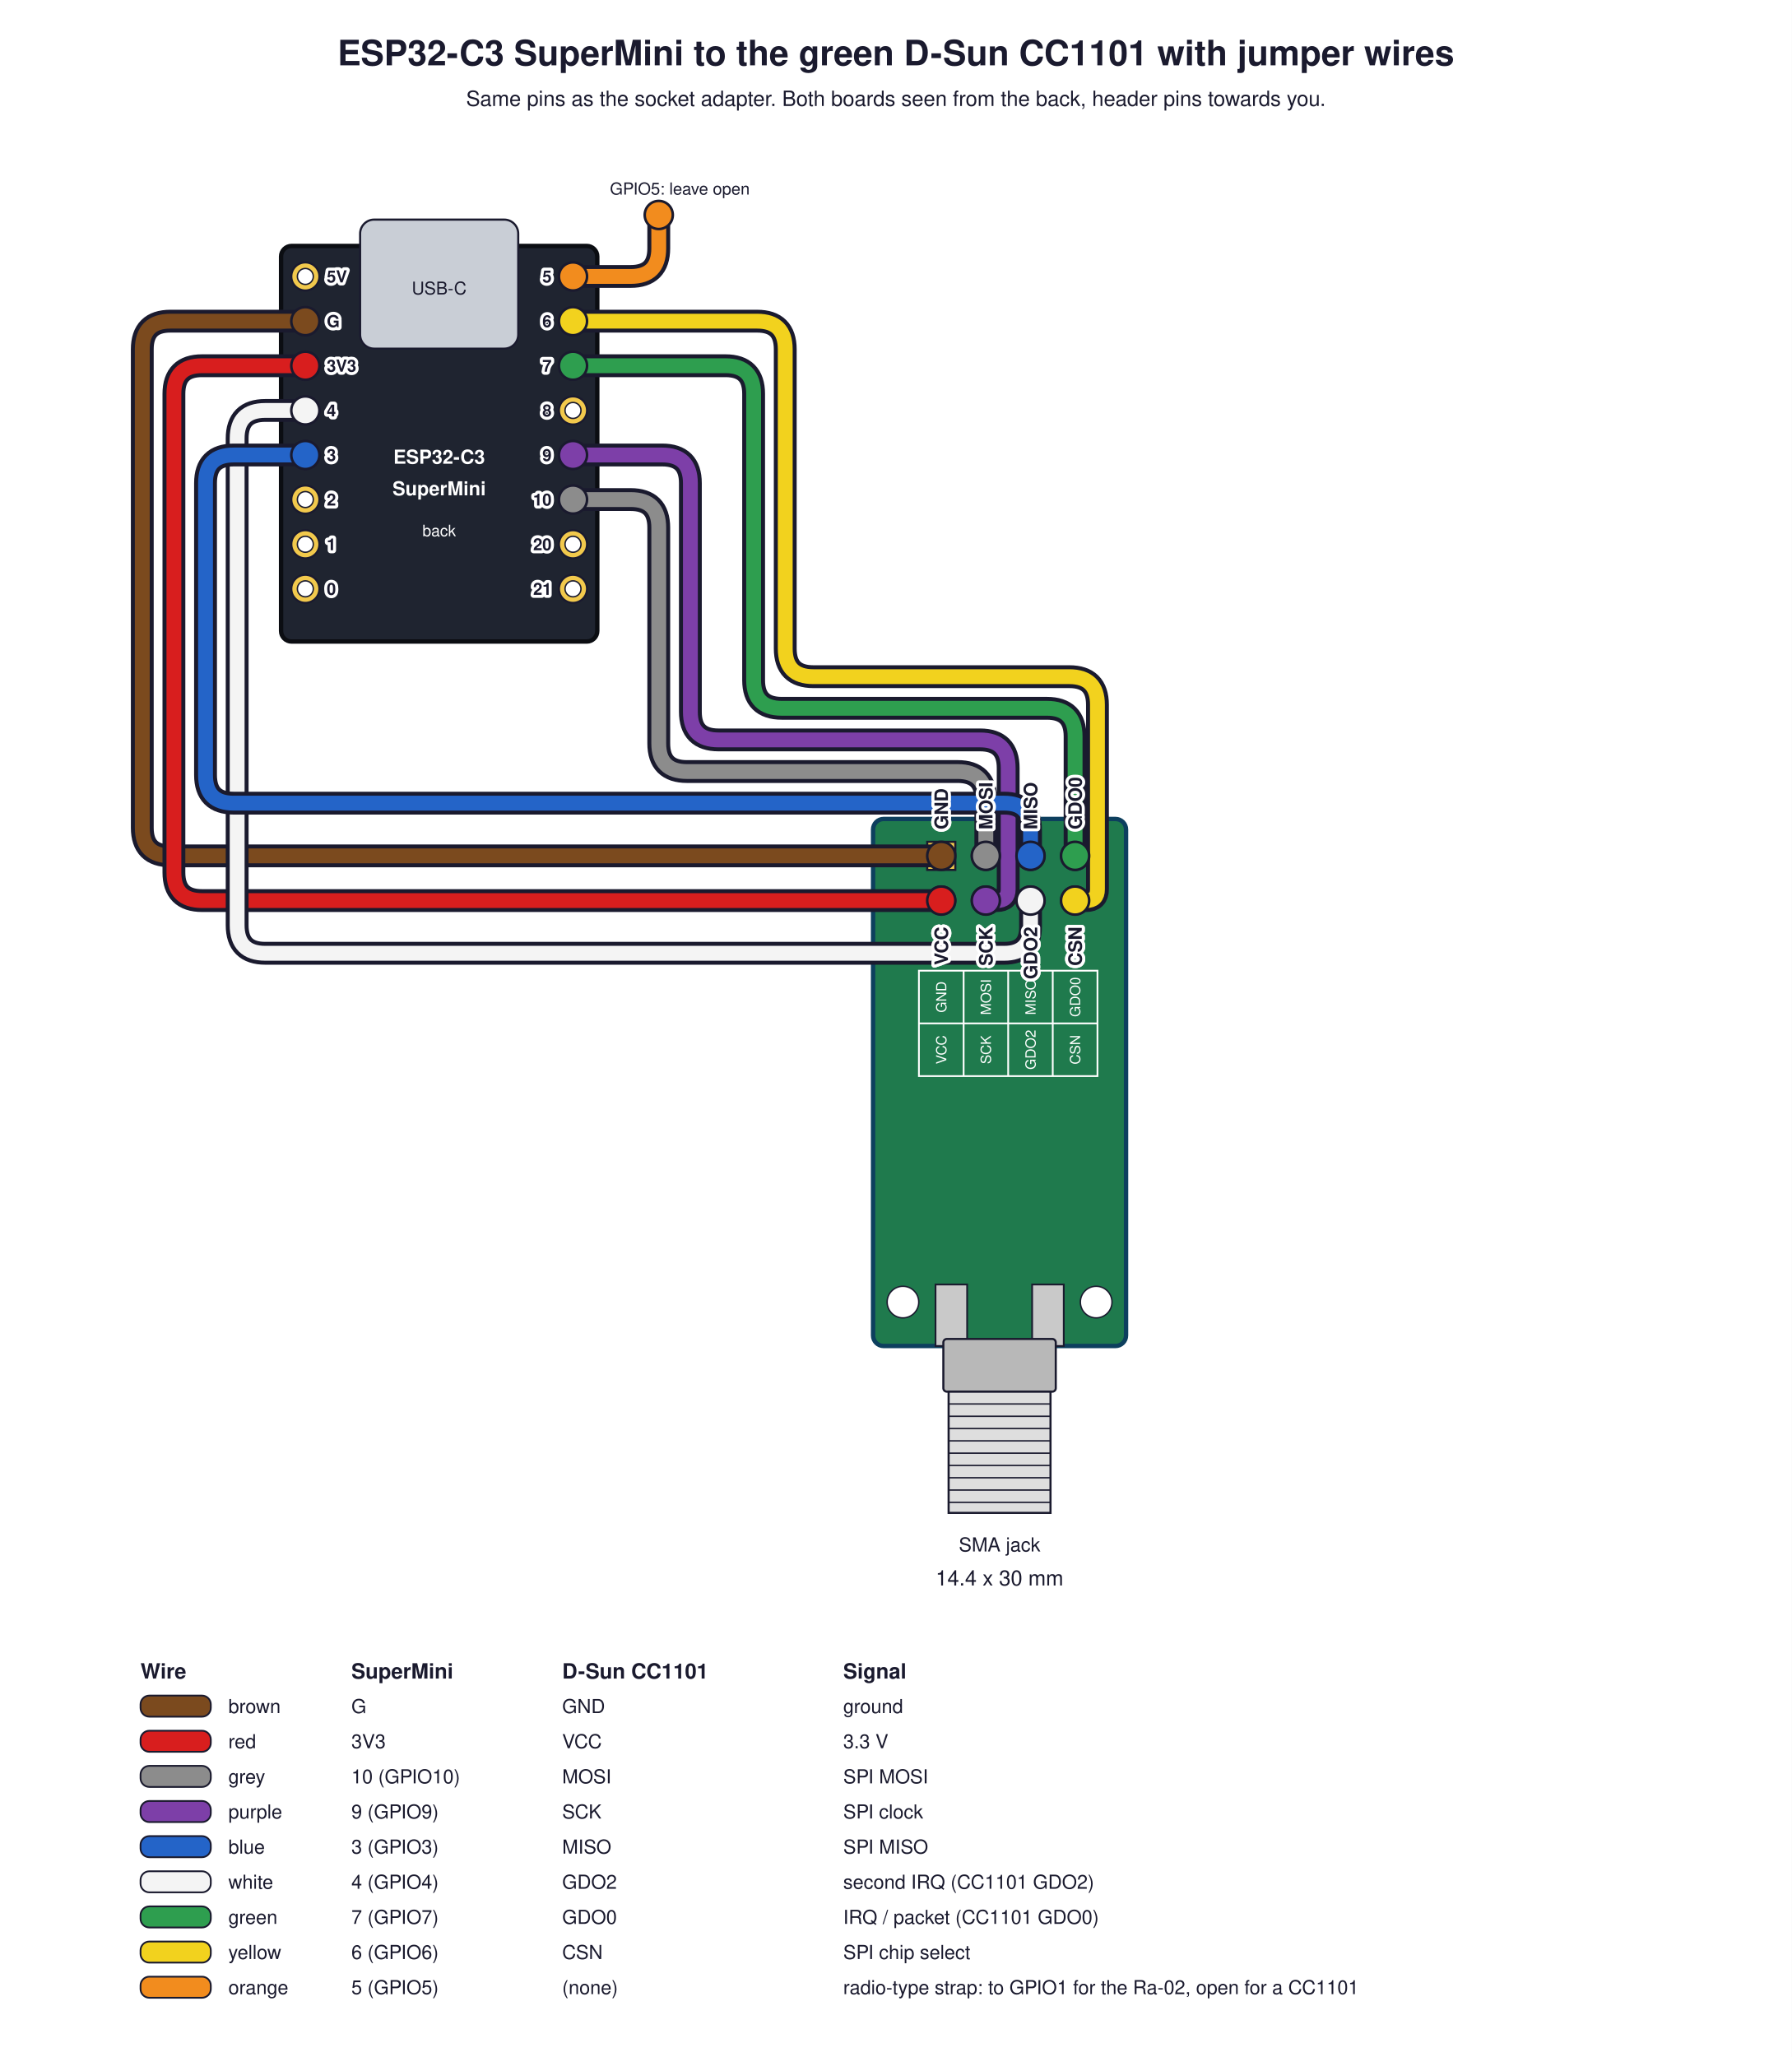
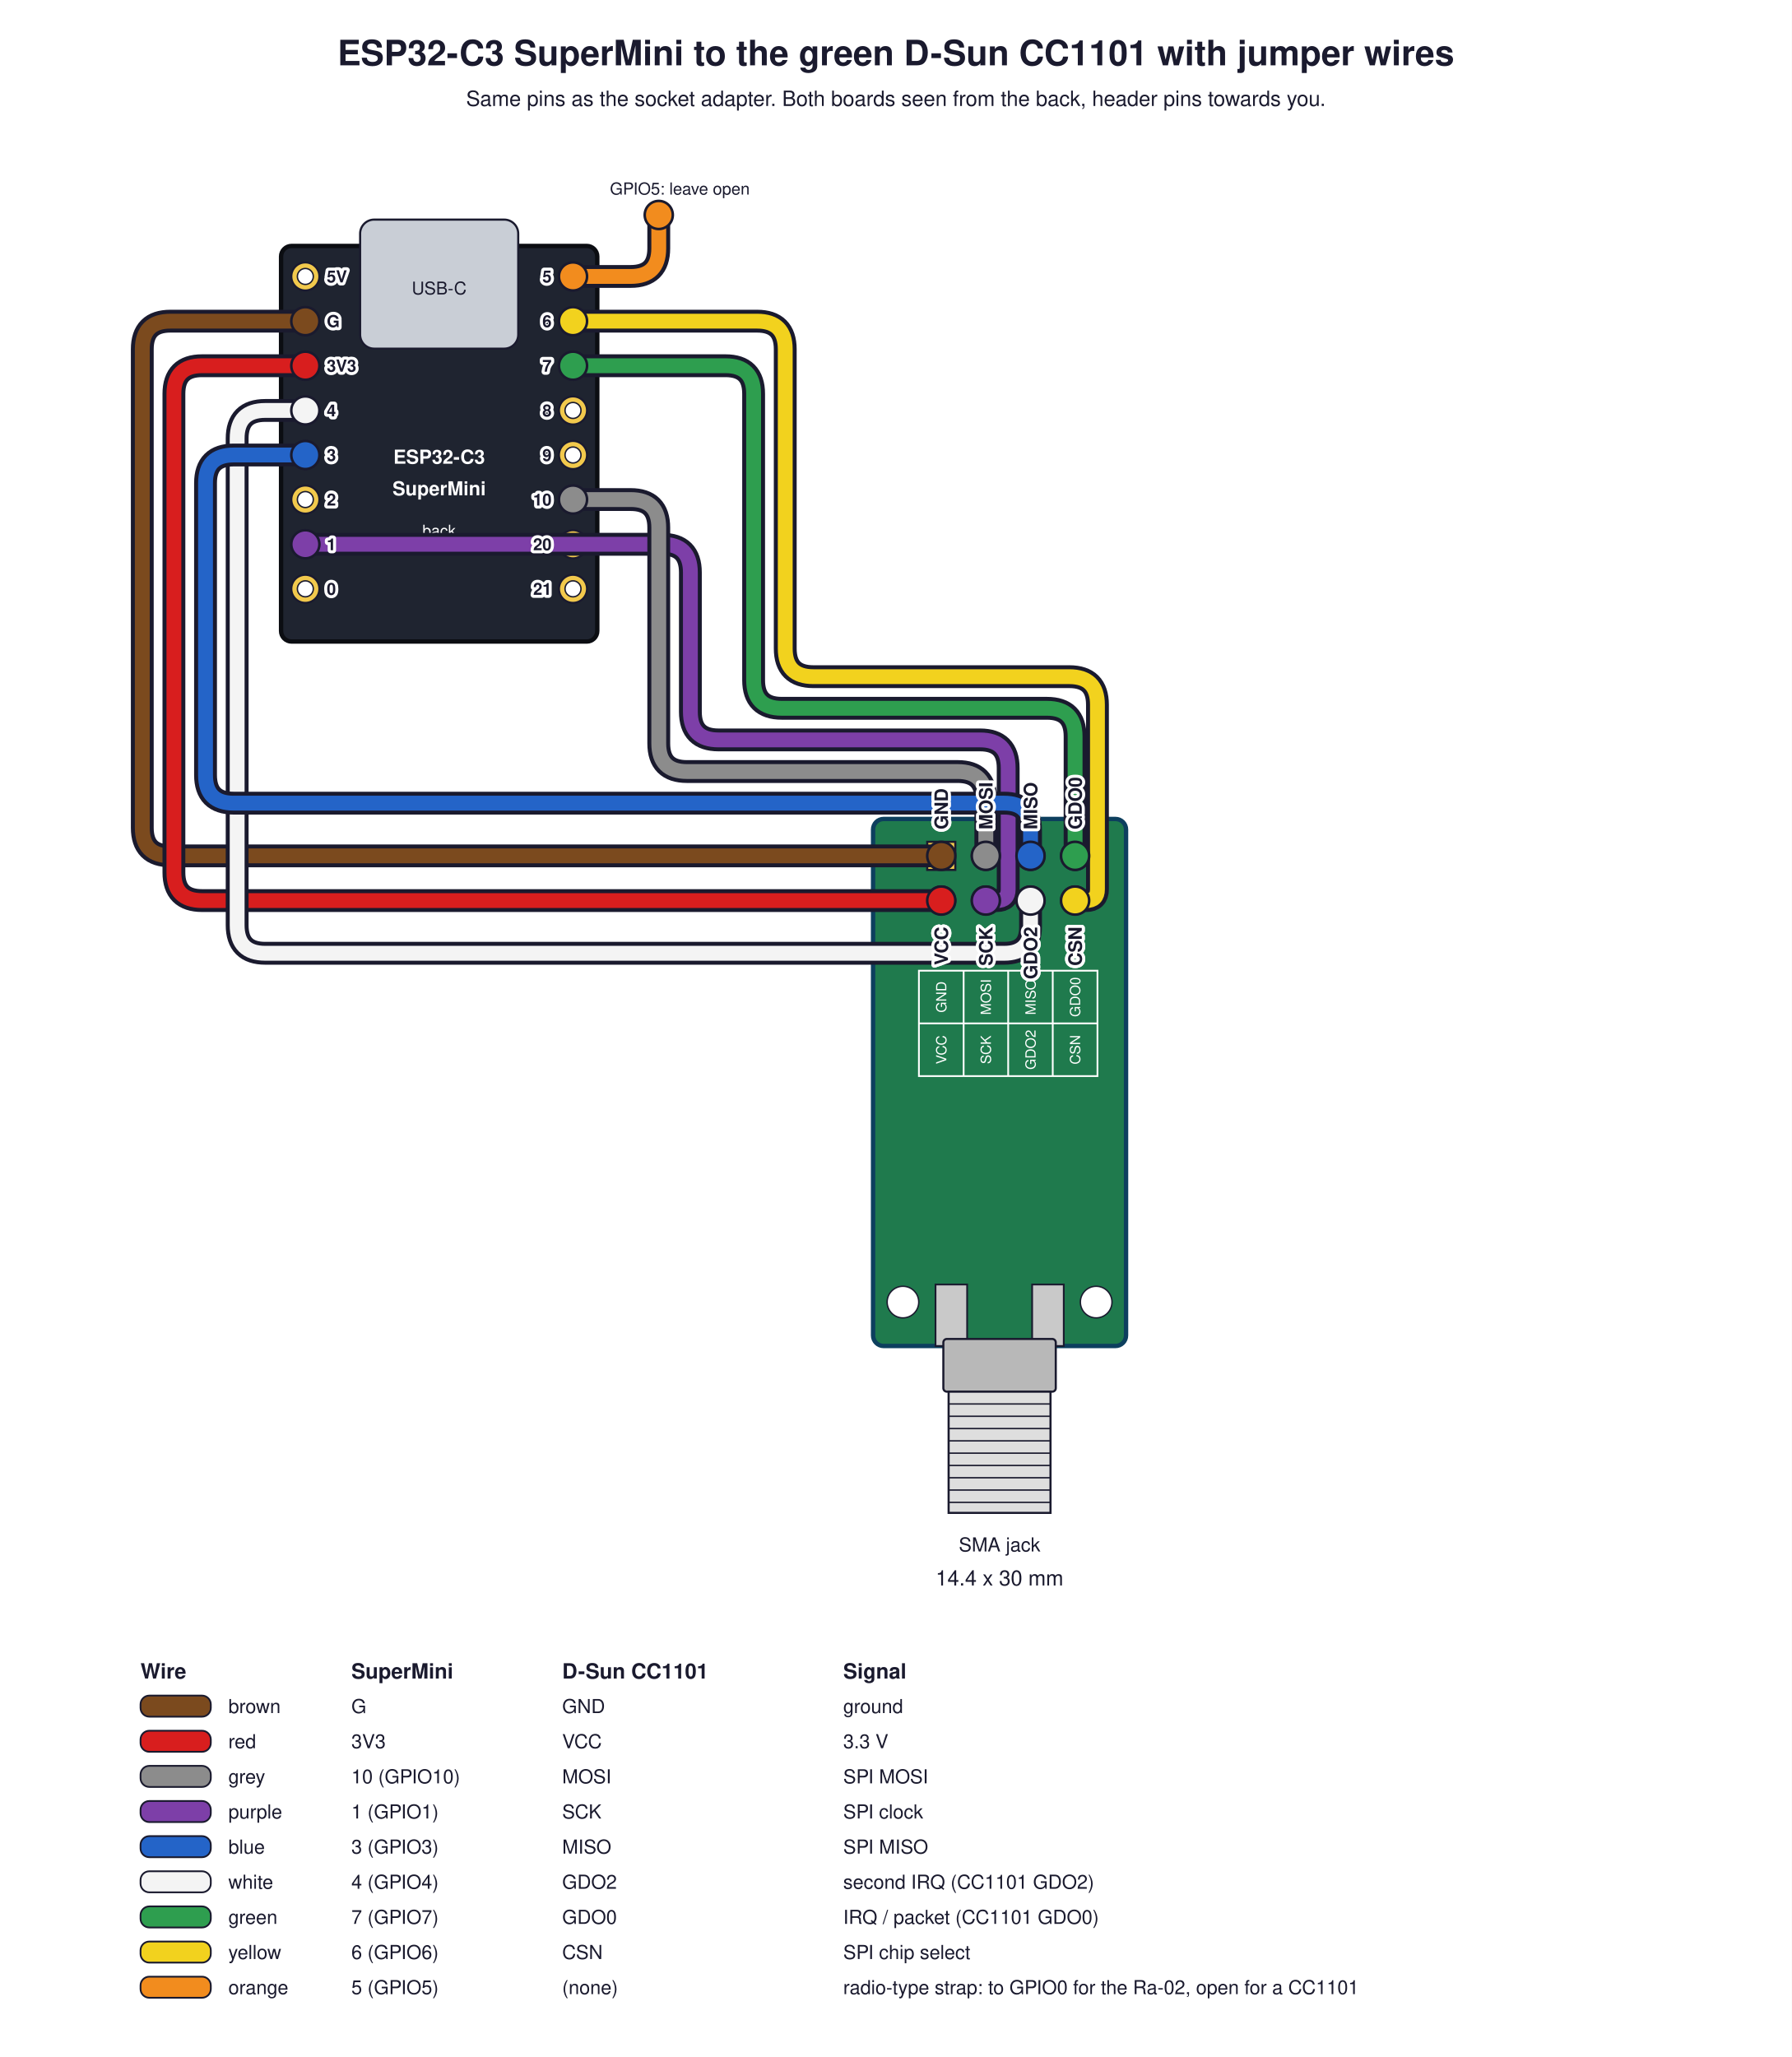
<svg xmlns="http://www.w3.org/2000/svg" width="1122" height="1288" viewBox="0 0 1122 1288">
  <rect width="100%" height="100%" fill="#ffffff" />
  <text x="561.0" y="33.0" font-size="22.0" font-family="Helvetica, Arial, sans-serif" font-weight="bold" fill="#1a1a2e" text-anchor="middle" dy="0.36em">ESP32-C3 SuperMini to the green D-Sun CC1101 with jumper wires</text>
  <text x="561.0" y="61.6" font-size="13.2" font-family="Helvetica, Arial, sans-serif" fill="#1a1a2e" text-anchor="middle" dy="0.36em">Same pins as the socket adapter. Both boards seen from the back, header pins towards you.</text>
  <g transform="translate(546.7 512.8)">
    <text x="79.2" y="0.0" font-size="0.0" font-family="Helvetica, Arial, sans-serif" font-weight="bold" fill="#1a1a2e" text-anchor="middle" />
    <rect x="0.0" y="0.0" width="158.4" height="330.0" rx="6.6" fill="#1f7a4d" stroke="#0d3f5e" stroke-width="2.75" />
    <text x="79.2" y="475.2" font-size="13.2" font-family="Helvetica, Arial, sans-serif" font-weight="normal" fill="#1a1a2e" text-anchor="middle" dy="0.36em">14.4 x 30 mm</text>
    <rect x="33.9" y="14.3" width="17.6" height="17.6" rx="0.0" fill="#f2c94c" stroke="#1a1a2e" stroke-width="1.32" />
    <circle cx="42.7" cy="23.1" r="5.0" fill="#ffffff" stroke="#1a1a2e" stroke-width="0.88" />
    <text x="42.7" y="23.1" font-size="8.2" font-family="Helvetica, Arial, sans-serif" font-weight="bold" fill="#1a1a2e" text-anchor="middle" dy="0.36em">1</text>
    <text x="42.7" y="6.6" font-size="11.6" font-family="Helvetica, Arial, sans-serif" font-weight="bold" fill="#1a1a2e" text-anchor="start" dy="0.36em" transform="rotate(-90 42.7 6.6)" stroke="#ffffff" stroke-width="3.8" paint-order="stroke" stroke-linejoin="round">GND</text>
    <circle cx="42.7" cy="51.0" r="8.8" fill="#f2c94c" stroke="#1a1a2e" stroke-width="1.32" />
    <circle cx="42.7" cy="51.0" r="5.0" fill="#ffffff" stroke="#1a1a2e" stroke-width="0.88" />
    <text x="42.7" y="51.0" font-size="8.2" font-family="Helvetica, Arial, sans-serif" font-weight="bold" fill="#1a1a2e" text-anchor="middle" dy="0.36em">2</text>
    <text x="42.7" y="67.5" font-size="11.6" font-family="Helvetica, Arial, sans-serif" font-weight="bold" fill="#1a1a2e" text-anchor="end" dy="0.36em" transform="rotate(-90 42.7 67.5)" stroke="#ffffff" stroke-width="3.8" paint-order="stroke" stroke-linejoin="round">VCC</text>
    <circle cx="70.6" cy="23.1" r="8.8" fill="#f2c94c" stroke="#1a1a2e" stroke-width="1.32" />
    <circle cx="70.6" cy="23.1" r="5.0" fill="#ffffff" stroke="#1a1a2e" stroke-width="0.88" />
    <text x="70.6" y="23.1" font-size="8.2" font-family="Helvetica, Arial, sans-serif" font-weight="bold" fill="#1a1a2e" text-anchor="middle" dy="0.36em">3</text>
    <text x="70.6" y="6.6" font-size="11.6" font-family="Helvetica, Arial, sans-serif" font-weight="bold" fill="#1a1a2e" text-anchor="start" dy="0.36em" transform="rotate(-90 70.6 6.6)" stroke="#ffffff" stroke-width="3.8" paint-order="stroke" stroke-linejoin="round">MOSI</text>
    <circle cx="70.6" cy="51.0" r="8.8" fill="#f2c94c" stroke="#1a1a2e" stroke-width="1.32" />
    <circle cx="70.6" cy="51.0" r="5.0" fill="#ffffff" stroke="#1a1a2e" stroke-width="0.88" />
    <text x="70.6" y="51.0" font-size="8.2" font-family="Helvetica, Arial, sans-serif" font-weight="bold" fill="#1a1a2e" text-anchor="middle" dy="0.36em">4</text>
    <text x="70.6" y="67.5" font-size="11.6" font-family="Helvetica, Arial, sans-serif" font-weight="bold" fill="#1a1a2e" text-anchor="end" dy="0.36em" transform="rotate(-90 70.6 67.5)" stroke="#ffffff" stroke-width="3.8" paint-order="stroke" stroke-linejoin="round">SCK</text>
    <circle cx="98.6" cy="23.1" r="8.8" fill="#f2c94c" stroke="#1a1a2e" stroke-width="1.32" />
    <circle cx="98.6" cy="23.1" r="5.0" fill="#ffffff" stroke="#1a1a2e" stroke-width="0.88" />
    <text x="98.6" y="23.1" font-size="8.2" font-family="Helvetica, Arial, sans-serif" font-weight="bold" fill="#1a1a2e" text-anchor="middle" dy="0.36em">5</text>
    <text x="98.6" y="6.6" font-size="11.6" font-family="Helvetica, Arial, sans-serif" font-weight="bold" fill="#1a1a2e" text-anchor="start" dy="0.36em" transform="rotate(-90 98.6 6.6)" stroke="#ffffff" stroke-width="3.8" paint-order="stroke" stroke-linejoin="round">MISO</text>
    <circle cx="98.6" cy="51.0" r="8.8" fill="#f2c94c" stroke="#1a1a2e" stroke-width="1.32" />
    <circle cx="98.6" cy="51.0" r="5.0" fill="#ffffff" stroke="#1a1a2e" stroke-width="0.88" />
    <text x="98.6" y="51.0" font-size="8.2" font-family="Helvetica, Arial, sans-serif" font-weight="bold" fill="#1a1a2e" text-anchor="middle" dy="0.36em">6</text>
    <text x="98.6" y="67.5" font-size="11.6" font-family="Helvetica, Arial, sans-serif" font-weight="bold" fill="#1a1a2e" text-anchor="end" dy="0.36em" transform="rotate(-90 98.6 67.5)" stroke="#ffffff" stroke-width="3.8" paint-order="stroke" stroke-linejoin="round">GDO2</text>
    <circle cx="126.5" cy="23.1" r="8.8" fill="#f2c94c" stroke="#1a1a2e" stroke-width="1.32" />
    <circle cx="126.5" cy="23.1" r="5.0" fill="#ffffff" stroke="#1a1a2e" stroke-width="0.88" />
    <text x="126.5" y="23.1" font-size="8.2" font-family="Helvetica, Arial, sans-serif" font-weight="bold" fill="#1a1a2e" text-anchor="middle" dy="0.36em">7</text>
    <text x="126.5" y="6.6" font-size="11.6" font-family="Helvetica, Arial, sans-serif" font-weight="bold" fill="#1a1a2e" text-anchor="start" dy="0.36em" transform="rotate(-90 126.5 6.6)" stroke="#ffffff" stroke-width="3.8" paint-order="stroke" stroke-linejoin="round">GDO0</text>
    <circle cx="126.5" cy="51.0" r="8.8" fill="#f2c94c" stroke="#1a1a2e" stroke-width="1.32" />
    <circle cx="126.5" cy="51.0" r="5.0" fill="#ffffff" stroke="#1a1a2e" stroke-width="0.88" />
    <text x="126.5" y="51.0" font-size="8.2" font-family="Helvetica, Arial, sans-serif" font-weight="bold" fill="#1a1a2e" text-anchor="middle" dy="0.36em">8</text>
    <text x="126.5" y="67.5" font-size="11.6" font-family="Helvetica, Arial, sans-serif" font-weight="bold" fill="#1a1a2e" text-anchor="end" dy="0.36em" transform="rotate(-90 126.5 67.5)" stroke="#ffffff" stroke-width="3.8" paint-order="stroke" stroke-linejoin="round">CSN</text>
    <circle cx="139.7" cy="302.5" r="9.9" fill="#ffffff" stroke="#1a1a2e" stroke-width="0.88" />
    <circle cx="18.7" cy="302.5" r="9.9" fill="#ffffff" stroke="#1a1a2e" stroke-width="0.88" />
    <rect x="28.7" y="95.0" width="111.8" height="66.0" rx="0.0" fill="none" stroke="#ffffff" stroke-width="1.10" />
    <line x1="140.5" y1="128.0" x2="28.7" y2="128.0" stroke="#ffffff" stroke-width="1.10" />
    <line x1="56.7" y1="95.0" x2="56.7" y2="161.0" stroke="#ffffff" stroke-width="1.10" />
    <line x1="84.6" y1="95.0" x2="84.6" y2="161.0" stroke="#ffffff" stroke-width="1.10" />
    <line x1="112.5" y1="95.0" x2="112.5" y2="161.0" stroke="#ffffff" stroke-width="1.10" />
    <text x="42.7" y="111.5" font-size="8.8" font-family="Helvetica, Arial, sans-serif" font-weight="normal" fill="#ffffff" text-anchor="middle" dy="0.36em" transform="rotate(-90 42.7 111.5)">GND</text>
    <text x="42.7" y="144.5" font-size="8.8" font-family="Helvetica, Arial, sans-serif" font-weight="normal" fill="#ffffff" text-anchor="middle" dy="0.36em" transform="rotate(-90 42.7 144.5)">VCC</text>
    <text x="70.6" y="111.5" font-size="8.8" font-family="Helvetica, Arial, sans-serif" font-weight="normal" fill="#ffffff" text-anchor="middle" dy="0.36em" transform="rotate(-90 70.6 111.5)">MOSI</text>
    <text x="70.6" y="144.5" font-size="8.8" font-family="Helvetica, Arial, sans-serif" font-weight="normal" fill="#ffffff" text-anchor="middle" dy="0.36em" transform="rotate(-90 70.6 144.5)">SCK</text>
    <text x="98.6" y="111.5" font-size="8.8" font-family="Helvetica, Arial, sans-serif" font-weight="normal" fill="#ffffff" text-anchor="middle" dy="0.36em" transform="rotate(-90 98.6 111.5)">MISO</text>
    <text x="98.6" y="144.5" font-size="8.8" font-family="Helvetica, Arial, sans-serif" font-weight="normal" fill="#ffffff" text-anchor="middle" dy="0.36em" transform="rotate(-90 98.6 144.5)">GDO2</text>
    <text x="126.5" y="111.5" font-size="8.8" font-family="Helvetica, Arial, sans-serif" font-weight="normal" fill="#ffffff" text-anchor="middle" dy="0.36em" transform="rotate(-90 126.5 111.5)">GDO0</text>
    <text x="126.5" y="144.5" font-size="8.8" font-family="Helvetica, Arial, sans-serif" font-weight="normal" fill="#ffffff" text-anchor="middle" dy="0.36em" transform="rotate(-90 126.5 144.5)">CSN</text>
    <rect x="99.6" y="291.5" width="19.8" height="38.5" rx="0.0" fill="#c9c9c9" stroke="#1a1a2e" stroke-width="1.10" />
    <rect x="39.1" y="291.5" width="19.8" height="38.5" rx="0.0" fill="#c9c9c9" stroke="#1a1a2e" stroke-width="1.10" />
    <rect x="44.0" y="325.6" width="70.4" height="33.0" rx="2.2" fill="#b8b8b8" stroke="#1a1a2e" stroke-width="1.32" />
    <rect x="47.3" y="358.6" width="63.8" height="75.9" rx="0.0" fill="#dedede" stroke="#1a1a2e" stroke-width="1.32" />
    <line x1="111.1" y1="366.3" x2="47.3" y2="366.3" stroke="#1a1a2e" stroke-width="0.88" />
    <line x1="111.1" y1="374.0" x2="47.3" y2="374.0" stroke="#1a1a2e" stroke-width="0.88" />
    <line x1="111.1" y1="381.7" x2="47.3" y2="381.7" stroke="#1a1a2e" stroke-width="0.88" />
    <line x1="111.1" y1="389.4" x2="47.3" y2="389.4" stroke="#1a1a2e" stroke-width="0.88" />
    <line x1="111.1" y1="397.1" x2="47.3" y2="397.1" stroke="#1a1a2e" stroke-width="0.88" />
    <line x1="111.1" y1="404.8" x2="47.3" y2="404.8" stroke="#1a1a2e" stroke-width="0.88" />
    <line x1="111.1" y1="412.5" x2="47.3" y2="412.5" stroke="#1a1a2e" stroke-width="0.88" />
    <line x1="111.1" y1="420.2" x2="47.3" y2="420.2" stroke="#1a1a2e" stroke-width="0.88" />
    <line x1="111.1" y1="427.9" x2="47.3" y2="427.9" stroke="#1a1a2e" stroke-width="0.88" />
    <text x="79.2" y="454.3" font-size="12.1" font-family="Helvetica, Arial, sans-serif" font-weight="normal" fill="#1a1a2e" text-anchor="middle" dy="0.36em">SMA jack</text>
  </g>
  <g transform="translate(176.0 154.0)">
    <text x="99.0" y="0.0" font-size="0.0" font-family="Helvetica, Arial, sans-serif" font-weight="bold" fill="#1a1a2e" text-anchor="middle" />
    <rect x="0.0" y="0.0" width="198.0" height="247.7" rx="6.6" fill="#1f2430" stroke="#0b0d12" stroke-width="2.75" />
    <rect x="49.5" y="-16.5" width="99.0" height="80.8" rx="8.8" fill="#c9ced6" stroke="#1a1a2e" stroke-width="1.32" />
    <text x="99.0" y="26.4" font-size="11.0" font-family="Helvetica, Arial, sans-serif" font-weight="normal" fill="#1a1a2e" text-anchor="middle" dy="0.36em">USB-C</text>
    <text x="99.0" y="132.0" font-size="12.1" font-family="Helvetica, Arial, sans-serif" font-weight="bold" fill="#ffffff" text-anchor="middle" dy="0.36em">ESP32-C3</text>
    <text x="99.0" y="151.8" font-size="12.1" font-family="Helvetica, Arial, sans-serif" font-weight="bold" fill="#ffffff" text-anchor="middle" dy="0.36em">SuperMini</text>
    <text x="99.0" y="178.2" font-size="9.9" font-family="Helvetica, Arial, sans-serif" font-weight="normal" fill="#ffffff" text-anchor="middle" dy="0.36em">back</text>
    <circle cx="182.8" cy="19.1" r="8.8" fill="#f2c94c" stroke="#1a1a2e" stroke-width="1.32" />
    <circle cx="182.8" cy="19.1" r="5.0" fill="#ffffff" stroke="#1a1a2e" stroke-width="0.88" />
    <text x="169.4" y="19.1" font-size="10.4" font-family="Helvetica, Arial, sans-serif" font-weight="bold" fill="#ffffff" text-anchor="end" dy="0.36em">5</text>
    <circle cx="15.2" cy="19.1" r="8.8" fill="#f2c94c" stroke="#1a1a2e" stroke-width="1.32" />
    <circle cx="15.2" cy="19.1" r="5.0" fill="#ffffff" stroke="#1a1a2e" stroke-width="0.88" />
    <text x="28.6" y="19.1" font-size="10.4" font-family="Helvetica, Arial, sans-serif" font-weight="bold" fill="#ffffff" text-anchor="start" dy="0.36em">5V</text>
    <circle cx="182.8" cy="47.1" r="8.8" fill="#f2c94c" stroke="#1a1a2e" stroke-width="1.32" />
    <circle cx="182.8" cy="47.1" r="5.0" fill="#ffffff" stroke="#1a1a2e" stroke-width="0.88" />
    <text x="169.4" y="47.1" font-size="10.4" font-family="Helvetica, Arial, sans-serif" font-weight="bold" fill="#ffffff" text-anchor="end" dy="0.36em">6</text>
    <circle cx="15.2" cy="47.1" r="8.8" fill="#f2c94c" stroke="#1a1a2e" stroke-width="1.32" />
    <circle cx="15.2" cy="47.1" r="5.0" fill="#ffffff" stroke="#1a1a2e" stroke-width="0.88" />
    <text x="28.6" y="47.1" font-size="10.4" font-family="Helvetica, Arial, sans-serif" font-weight="bold" fill="#ffffff" text-anchor="start" dy="0.36em">G</text>
    <circle cx="182.8" cy="75.0" r="8.8" fill="#f2c94c" stroke="#1a1a2e" stroke-width="1.32" />
    <circle cx="182.8" cy="75.0" r="5.0" fill="#ffffff" stroke="#1a1a2e" stroke-width="0.88" />
    <text x="169.4" y="75.0" font-size="10.4" font-family="Helvetica, Arial, sans-serif" font-weight="bold" fill="#ffffff" text-anchor="end" dy="0.36em">7</text>
    <circle cx="15.2" cy="75.0" r="8.8" fill="#f2c94c" stroke="#1a1a2e" stroke-width="1.32" />
    <circle cx="15.2" cy="75.0" r="5.0" fill="#ffffff" stroke="#1a1a2e" stroke-width="0.88" />
    <text x="28.6" y="75.0" font-size="10.4" font-family="Helvetica, Arial, sans-serif" font-weight="bold" fill="#ffffff" text-anchor="start" dy="0.36em">3V3</text>
    <circle cx="182.8" cy="103.0" r="8.8" fill="#f2c94c" stroke="#1a1a2e" stroke-width="1.32" />
    <circle cx="182.8" cy="103.0" r="5.0" fill="#ffffff" stroke="#1a1a2e" stroke-width="0.88" />
    <text x="169.4" y="103.0" font-size="10.4" font-family="Helvetica, Arial, sans-serif" font-weight="bold" fill="#ffffff" text-anchor="end" dy="0.36em">8</text>
    <circle cx="15.2" cy="103.0" r="8.8" fill="#f2c94c" stroke="#1a1a2e" stroke-width="1.32" />
    <circle cx="15.2" cy="103.0" r="5.0" fill="#ffffff" stroke="#1a1a2e" stroke-width="0.88" />
    <text x="28.6" y="103.0" font-size="10.4" font-family="Helvetica, Arial, sans-serif" font-weight="bold" fill="#ffffff" text-anchor="start" dy="0.36em">4</text>
    <circle cx="182.8" cy="130.9" r="8.8" fill="#f2c94c" stroke="#1a1a2e" stroke-width="1.32" />
    <circle cx="182.8" cy="130.9" r="5.0" fill="#ffffff" stroke="#1a1a2e" stroke-width="0.88" />
    <text x="169.4" y="130.9" font-size="10.4" font-family="Helvetica, Arial, sans-serif" font-weight="bold" fill="#ffffff" text-anchor="end" dy="0.36em">9</text>
    <circle cx="15.2" cy="130.9" r="8.8" fill="#f2c94c" stroke="#1a1a2e" stroke-width="1.32" />
    <circle cx="15.2" cy="130.9" r="5.0" fill="#ffffff" stroke="#1a1a2e" stroke-width="0.88" />
    <text x="28.6" y="130.9" font-size="10.4" font-family="Helvetica, Arial, sans-serif" font-weight="bold" fill="#ffffff" text-anchor="start" dy="0.36em">3</text>
    <circle cx="182.8" cy="158.8" r="8.8" fill="#f2c94c" stroke="#1a1a2e" stroke-width="1.32" />
    <circle cx="182.8" cy="158.8" r="5.0" fill="#ffffff" stroke="#1a1a2e" stroke-width="0.88" />
    <text x="169.4" y="158.8" font-size="10.4" font-family="Helvetica, Arial, sans-serif" font-weight="bold" fill="#ffffff" text-anchor="end" dy="0.36em">10</text>
    <circle cx="15.2" cy="158.8" r="8.8" fill="#f2c94c" stroke="#1a1a2e" stroke-width="1.32" />
    <circle cx="15.2" cy="158.8" r="5.0" fill="#ffffff" stroke="#1a1a2e" stroke-width="0.88" />
    <text x="28.6" y="158.8" font-size="10.4" font-family="Helvetica, Arial, sans-serif" font-weight="bold" fill="#ffffff" text-anchor="start" dy="0.36em">2</text>
    <circle cx="182.8" cy="186.8" r="8.8" fill="#f2c94c" stroke="#1a1a2e" stroke-width="1.32" />
    <circle cx="182.8" cy="186.8" r="5.0" fill="#ffffff" stroke="#1a1a2e" stroke-width="0.88" />
    <text x="169.4" y="186.8" font-size="10.4" font-family="Helvetica, Arial, sans-serif" font-weight="bold" fill="#ffffff" text-anchor="end" dy="0.36em">20</text>
    <circle cx="15.2" cy="186.8" r="8.8" fill="#f2c94c" stroke="#1a1a2e" stroke-width="1.32" />
    <circle cx="15.2" cy="186.8" r="5.0" fill="#ffffff" stroke="#1a1a2e" stroke-width="0.88" />
    <text x="28.6" y="186.8" font-size="10.4" font-family="Helvetica, Arial, sans-serif" font-weight="bold" fill="#ffffff" text-anchor="start" dy="0.36em">1</text>
    <circle cx="182.8" cy="214.7" r="8.8" fill="#f2c94c" stroke="#1a1a2e" stroke-width="1.32" />
    <circle cx="182.8" cy="214.7" r="5.0" fill="#ffffff" stroke="#1a1a2e" stroke-width="0.88" />
    <text x="169.4" y="214.7" font-size="10.4" font-family="Helvetica, Arial, sans-serif" font-weight="bold" fill="#ffffff" text-anchor="end" dy="0.36em">21</text>
    <circle cx="15.2" cy="214.7" r="8.8" fill="#f2c94c" stroke="#1a1a2e" stroke-width="1.32" />
    <circle cx="15.2" cy="214.7" r="5.0" fill="#ffffff" stroke="#1a1a2e" stroke-width="0.88" />
    <text x="28.6" y="214.7" font-size="10.4" font-family="Helvetica, Arial, sans-serif" font-weight="bold" fill="#ffffff" text-anchor="start" dy="0.36em">0</text>
  </g>
  <path d="M 358.8 201.1 L 474.1 201.1 Q 491.7 201.1 491.7 218.7 L 491.7 406.1 Q 491.7 423.7 509.3 423.7 L 669.6 423.7 Q 687.2 423.7 687.2 441.3 L 687.2 556.9 Q 687.2 563.9 680.2 563.9 L 673.2 563.9" fill="none" stroke="#1a1a2e" stroke-width="14.3" stroke-linecap="round" />
  <path d="M 358.8 201.1 L 474.1 201.1 Q 491.7 201.1 491.7 218.7 L 491.7 406.1 Q 491.7 423.7 509.3 423.7 L 669.6 423.7 Q 687.2 423.7 687.2 441.3 L 687.2 556.9 Q 687.2 563.9 680.2 563.9 L 673.2 563.9" fill="none" stroke="#f2d21e" stroke-width="9.3" stroke-linecap="round" />
  <circle cx="358.8" cy="201.1" r="8.8" fill="#f2d21e" stroke="#1a1a2e" stroke-width="1.6" />
  <circle cx="673.2" cy="563.9" r="8.8" fill="#f2d21e" stroke="#1a1a2e" stroke-width="1.6" />
  <path d="M 358.8 229.0 L 454.3 229.0 Q 471.9 229.0 471.9 246.6 L 471.9 425.9 Q 471.9 443.5 489.5 443.5 L 655.6 443.5 Q 673.2 443.5 673.2 461.1 L 673.2 535.9" fill="none" stroke="#1a1a2e" stroke-width="14.3" stroke-linecap="round" />
  <path d="M 358.8 229.0 L 454.3 229.0 Q 471.9 229.0 471.9 246.6 L 471.9 425.9 Q 471.9 443.5 489.5 443.5 L 655.6 443.5 Q 673.2 443.5 673.2 461.1 L 673.2 535.9" fill="none" stroke="#2e9e4f" stroke-width="9.3" stroke-linecap="round" />
  <circle cx="358.8" cy="229.0" r="8.8" fill="#2e9e4f" stroke="#1a1a2e" stroke-width="1.6" />
  <circle cx="673.2" cy="535.9" r="8.8" fill="#2e9e4f" stroke="#1a1a2e" stroke-width="1.6" />
-   <path d="M 358.8 284.9 L 414.7 284.9 Q 432.3 284.9 432.3 302.5 L 432.3 445.7 Q 432.3 463.3 449.9 463.3 L 613.7 463.3 Q 631.3 463.3 631.3 480.9 L 631.3 556.9 Q 631.3 563.9 624.3 563.9 L 617.3 563.9" fill="none" stroke="#1a1a2e" stroke-width="14.3" stroke-linecap="round" />
-   <path d="M 358.8 284.9 L 414.7 284.9 Q 432.3 284.9 432.3 302.5 L 432.3 445.7 Q 432.3 463.3 449.9 463.3 L 613.7 463.3 Q 631.3 463.3 631.3 480.9 L 631.3 556.9 Q 631.3 563.9 624.3 563.9 L 617.3 563.9" fill="none" stroke="#7d3fa8" stroke-width="9.3" stroke-linecap="round" />
-   <circle cx="358.8" cy="284.9" r="8.8" fill="#7d3fa8" stroke="#1a1a2e" stroke-width="1.6" />
+   <path d="M 191.2 340.8 L 414.7 340.8 Q 432.3 340.8 432.3 358.4 L 432.3 445.7 Q 432.3 463.3 449.9 463.3 L 613.7 463.3 Q 631.3 463.3 631.3 480.9 L 631.3 556.9 Q 631.3 563.9 624.3 563.9 L 617.3 563.9" fill="none" stroke="#1a1a2e" stroke-width="14.3" stroke-linecap="round" />
+   <path d="M 191.2 340.8 L 414.7 340.8 Q 432.3 340.8 432.3 358.4 L 432.3 445.7 Q 432.3 463.3 449.9 463.3 L 613.7 463.3 Q 631.3 463.3 631.3 480.9 L 631.3 556.9 Q 631.3 563.9 624.3 563.9 L 617.3 563.9" fill="none" stroke="#7d3fa8" stroke-width="9.3" stroke-linecap="round" />
+   <circle cx="191.2" cy="340.8" r="8.8" fill="#7d3fa8" stroke="#1a1a2e" stroke-width="1.6" />
  <circle cx="617.3" cy="563.9" r="8.8" fill="#7d3fa8" stroke="#1a1a2e" stroke-width="1.6" />
  <path d="M 358.8 312.8 L 394.9 312.8 Q 412.5 312.8 412.5 330.4 L 412.5 465.5 Q 412.5 483.1 430.1 483.1 L 599.7 483.1 Q 617.3 483.1 617.3 500.7 L 617.3 535.9" fill="none" stroke="#1a1a2e" stroke-width="14.3" stroke-linecap="round" />
  <path d="M 358.8 312.8 L 394.9 312.8 Q 412.5 312.8 412.5 330.4 L 412.5 465.5 Q 412.5 483.1 430.1 483.1 L 599.7 483.1 Q 617.3 483.1 617.3 500.7 L 617.3 535.9" fill="none" stroke="#8c8c8c" stroke-width="9.3" stroke-linecap="round" />
  <circle cx="358.8" cy="312.8" r="8.8" fill="#8c8c8c" stroke="#1a1a2e" stroke-width="1.6" />
  <circle cx="617.3" cy="535.9" r="8.8" fill="#8c8c8c" stroke="#1a1a2e" stroke-width="1.6" />
  <path d="M 191.2 201.1 L 106.7 201.1 Q 89.1 201.1 89.1 218.7 L 89.1 518.3 Q 89.1 535.9 106.7 535.9 L 589.4 535.9" fill="none" stroke="#1a1a2e" stroke-width="14.3" stroke-linecap="round" />
  <path d="M 191.2 201.1 L 106.7 201.1 Q 89.1 201.1 89.1 218.7 L 89.1 518.3 Q 89.1 535.9 106.7 535.9 L 589.4 535.9" fill="none" stroke="#7b4a1e" stroke-width="9.3" stroke-linecap="round" />
  <circle cx="191.2" cy="201.1" r="8.8" fill="#7b4a1e" stroke="#1a1a2e" stroke-width="1.6" />
  <circle cx="589.4" cy="535.9" r="8.8" fill="#7b4a1e" stroke="#1a1a2e" stroke-width="1.6" />
  <path d="M 191.2 229.0 L 126.5 229.0 Q 108.9 229.0 108.9 246.6 L 108.9 546.3 Q 108.9 563.9 126.5 563.9 L 589.4 563.9" fill="none" stroke="#1a1a2e" stroke-width="14.3" stroke-linecap="round" />
  <path d="M 191.2 229.0 L 126.5 229.0 Q 108.9 229.0 108.9 246.6 L 108.9 546.3 Q 108.9 563.9 126.5 563.9 L 589.4 563.9" fill="none" stroke="#d81e1e" stroke-width="9.3" stroke-linecap="round" />
  <circle cx="191.2" cy="229.0" r="8.8" fill="#d81e1e" stroke="#1a1a2e" stroke-width="1.6" />
  <circle cx="589.4" cy="563.9" r="8.8" fill="#d81e1e" stroke="#1a1a2e" stroke-width="1.6" />
  <path d="M 191.2 257.0 L 166.1 257.0 Q 148.5 257.0 148.5 274.6 L 148.5 579.3 Q 148.5 596.9 166.1 596.9 L 628.8 596.9 Q 645.3 596.9 645.3 580.4 L 645.3 563.9" fill="none" stroke="#1a1a2e" stroke-width="14.3" stroke-linecap="round" />
  <path d="M 191.2 257.0 L 166.1 257.0 Q 148.5 257.0 148.5 274.6 L 148.5 579.3 Q 148.5 596.9 166.1 596.9 L 628.8 596.9 Q 645.3 596.9 645.3 580.4 L 645.3 563.9" fill="none" stroke="#f4f4f4" stroke-width="9.3" stroke-linecap="round" />
  <circle cx="191.2" cy="257.0" r="8.8" fill="#f4f4f4" stroke="#1a1a2e" stroke-width="1.6" />
  <circle cx="645.3" cy="563.9" r="8.8" fill="#f4f4f4" stroke="#1a1a2e" stroke-width="1.6" />
  <path d="M 191.2 284.9 L 146.3 284.9 Q 128.7 284.9 128.7 302.5 L 128.7 485.3 Q 128.7 502.9 146.3 502.9 L 628.8 502.9 Q 645.3 502.9 645.3 519.4 L 645.3 535.9" fill="none" stroke="#1a1a2e" stroke-width="14.3" stroke-linecap="round" />
  <path d="M 191.2 284.9 L 146.3 284.9 Q 128.7 284.9 128.7 302.5 L 128.7 485.3 Q 128.7 502.9 146.3 502.9 L 628.8 502.9 Q 645.3 502.9 645.3 519.4 L 645.3 535.9" fill="none" stroke="#2464c8" stroke-width="9.3" stroke-linecap="round" />
  <circle cx="191.2" cy="284.9" r="8.8" fill="#2464c8" stroke="#1a1a2e" stroke-width="1.6" />
  <circle cx="645.3" cy="535.9" r="8.8" fill="#2464c8" stroke="#1a1a2e" stroke-width="1.6" />
  <path d="M 358.8 173.1 L 394.9 173.1 Q 412.5 173.1 412.5 155.5 L 412.5 134.6" fill="none" stroke="#1a1a2e" stroke-width="14.3" stroke-linecap="round" />
  <path d="M 358.8 173.1 L 394.9 173.1 Q 412.5 173.1 412.5 155.5 L 412.5 134.6" fill="none" stroke="#f28c1e" stroke-width="9.3" stroke-linecap="round" />
  <circle cx="358.8" cy="173.1" r="8.8" fill="#f28c1e" stroke="#1a1a2e" stroke-width="1.6" />
  <circle cx="412.5" cy="134.6" r="8.8" fill="#f28c1e" stroke="#1a1a2e" stroke-width="1.6" />
  <text x="425.7" y="118.1" font-size="10.4" font-family="Helvetica, Arial, sans-serif" fill="#1a1a2e" text-anchor="middle" dy="0.36em">GPIO5: leave open</text>
  <g transform="translate(546.7 512.8)">
    <text x="79.2" y="0.0" font-size="0.0" font-family="Helvetica, Arial, sans-serif" font-weight="bold" fill="#1a1a2e" text-anchor="middle" />
    <text x="42.7" y="6.6" font-size="11.6" font-family="Helvetica, Arial, sans-serif" font-weight="bold" fill="#1a1a2e" text-anchor="start" dy="0.36em" transform="rotate(-90 42.7 6.6)" stroke="#ffffff" stroke-width="3.8" paint-order="stroke" stroke-linejoin="round">GND</text>
    <text x="42.7" y="67.5" font-size="11.6" font-family="Helvetica, Arial, sans-serif" font-weight="bold" fill="#1a1a2e" text-anchor="end" dy="0.36em" transform="rotate(-90 42.7 67.5)" stroke="#ffffff" stroke-width="3.8" paint-order="stroke" stroke-linejoin="round">VCC</text>
    <text x="70.6" y="6.6" font-size="11.6" font-family="Helvetica, Arial, sans-serif" font-weight="bold" fill="#1a1a2e" text-anchor="start" dy="0.36em" transform="rotate(-90 70.6 6.6)" stroke="#ffffff" stroke-width="3.8" paint-order="stroke" stroke-linejoin="round">MOSI</text>
    <text x="70.6" y="67.5" font-size="11.6" font-family="Helvetica, Arial, sans-serif" font-weight="bold" fill="#1a1a2e" text-anchor="end" dy="0.36em" transform="rotate(-90 70.6 67.5)" stroke="#ffffff" stroke-width="3.8" paint-order="stroke" stroke-linejoin="round">SCK</text>
    <text x="98.6" y="6.6" font-size="11.6" font-family="Helvetica, Arial, sans-serif" font-weight="bold" fill="#1a1a2e" text-anchor="start" dy="0.36em" transform="rotate(-90 98.6 6.6)" stroke="#ffffff" stroke-width="3.8" paint-order="stroke" stroke-linejoin="round">MISO</text>
    <text x="98.6" y="67.5" font-size="11.6" font-family="Helvetica, Arial, sans-serif" font-weight="bold" fill="#1a1a2e" text-anchor="end" dy="0.36em" transform="rotate(-90 98.6 67.5)" stroke="#ffffff" stroke-width="3.8" paint-order="stroke" stroke-linejoin="round">GDO2</text>
    <text x="126.5" y="6.6" font-size="11.6" font-family="Helvetica, Arial, sans-serif" font-weight="bold" fill="#1a1a2e" text-anchor="start" dy="0.36em" transform="rotate(-90 126.5 6.6)" stroke="#ffffff" stroke-width="3.8" paint-order="stroke" stroke-linejoin="round">GDO0</text>
    <text x="126.5" y="67.5" font-size="11.6" font-family="Helvetica, Arial, sans-serif" font-weight="bold" fill="#1a1a2e" text-anchor="end" dy="0.36em" transform="rotate(-90 126.5 67.5)" stroke="#ffffff" stroke-width="3.8" paint-order="stroke" stroke-linejoin="round">CSN</text>
  </g>
  <g transform="translate(176.0 154.0)">
    <text x="99.0" y="0.0" font-size="0.0" font-family="Helvetica, Arial, sans-serif" font-weight="bold" fill="#1a1a2e" text-anchor="middle" />
    <text x="169.4" y="19.1" font-size="10.4" font-family="Helvetica, Arial, sans-serif" font-weight="bold" fill="#1a1a2e" text-anchor="end" dy="0.36em" stroke="#ffffff" stroke-width="3.8" paint-order="stroke" stroke-linejoin="round">5</text>
    <text x="28.6" y="19.1" font-size="10.4" font-family="Helvetica, Arial, sans-serif" font-weight="bold" fill="#1a1a2e" text-anchor="start" dy="0.36em" stroke="#ffffff" stroke-width="3.8" paint-order="stroke" stroke-linejoin="round">5V</text>
    <text x="169.4" y="47.1" font-size="10.4" font-family="Helvetica, Arial, sans-serif" font-weight="bold" fill="#1a1a2e" text-anchor="end" dy="0.36em" stroke="#ffffff" stroke-width="3.8" paint-order="stroke" stroke-linejoin="round">6</text>
    <text x="28.6" y="47.1" font-size="10.4" font-family="Helvetica, Arial, sans-serif" font-weight="bold" fill="#1a1a2e" text-anchor="start" dy="0.36em" stroke="#ffffff" stroke-width="3.8" paint-order="stroke" stroke-linejoin="round">G</text>
    <text x="169.4" y="75.0" font-size="10.4" font-family="Helvetica, Arial, sans-serif" font-weight="bold" fill="#1a1a2e" text-anchor="end" dy="0.36em" stroke="#ffffff" stroke-width="3.8" paint-order="stroke" stroke-linejoin="round">7</text>
    <text x="28.6" y="75.0" font-size="10.4" font-family="Helvetica, Arial, sans-serif" font-weight="bold" fill="#1a1a2e" text-anchor="start" dy="0.36em" stroke="#ffffff" stroke-width="3.8" paint-order="stroke" stroke-linejoin="round">3V3</text>
    <text x="169.4" y="103.0" font-size="10.4" font-family="Helvetica, Arial, sans-serif" font-weight="bold" fill="#1a1a2e" text-anchor="end" dy="0.36em" stroke="#ffffff" stroke-width="3.8" paint-order="stroke" stroke-linejoin="round">8</text>
    <text x="28.6" y="103.0" font-size="10.4" font-family="Helvetica, Arial, sans-serif" font-weight="bold" fill="#1a1a2e" text-anchor="start" dy="0.36em" stroke="#ffffff" stroke-width="3.8" paint-order="stroke" stroke-linejoin="round">4</text>
    <text x="169.4" y="130.9" font-size="10.4" font-family="Helvetica, Arial, sans-serif" font-weight="bold" fill="#1a1a2e" text-anchor="end" dy="0.36em" stroke="#ffffff" stroke-width="3.8" paint-order="stroke" stroke-linejoin="round">9</text>
    <text x="28.6" y="130.9" font-size="10.4" font-family="Helvetica, Arial, sans-serif" font-weight="bold" fill="#1a1a2e" text-anchor="start" dy="0.36em" stroke="#ffffff" stroke-width="3.8" paint-order="stroke" stroke-linejoin="round">3</text>
    <text x="169.4" y="158.8" font-size="10.4" font-family="Helvetica, Arial, sans-serif" font-weight="bold" fill="#1a1a2e" text-anchor="end" dy="0.36em" stroke="#ffffff" stroke-width="3.8" paint-order="stroke" stroke-linejoin="round">10</text>
    <text x="28.6" y="158.8" font-size="10.4" font-family="Helvetica, Arial, sans-serif" font-weight="bold" fill="#1a1a2e" text-anchor="start" dy="0.36em" stroke="#ffffff" stroke-width="3.8" paint-order="stroke" stroke-linejoin="round">2</text>
    <text x="169.4" y="186.8" font-size="10.4" font-family="Helvetica, Arial, sans-serif" font-weight="bold" fill="#1a1a2e" text-anchor="end" dy="0.36em" stroke="#ffffff" stroke-width="3.8" paint-order="stroke" stroke-linejoin="round">20</text>
    <text x="28.6" y="186.8" font-size="10.4" font-family="Helvetica, Arial, sans-serif" font-weight="bold" fill="#1a1a2e" text-anchor="start" dy="0.36em" stroke="#ffffff" stroke-width="3.8" paint-order="stroke" stroke-linejoin="round">1</text>
    <text x="169.4" y="214.7" font-size="10.4" font-family="Helvetica, Arial, sans-serif" font-weight="bold" fill="#1a1a2e" text-anchor="end" dy="0.36em" stroke="#ffffff" stroke-width="3.8" paint-order="stroke" stroke-linejoin="round">21</text>
    <text x="28.6" y="214.7" font-size="10.4" font-family="Helvetica, Arial, sans-serif" font-weight="bold" fill="#1a1a2e" text-anchor="start" dy="0.36em" stroke="#ffffff" stroke-width="3.8" paint-order="stroke" stroke-linejoin="round">0</text>
  </g>
  <text x="88.0" y="1046.3" font-size="13.2" font-family="Helvetica, Arial, sans-serif" font-weight="bold" fill="#1a1a2e" dy="0.36em">Wire</text>
  <text x="220.0" y="1046.3" font-size="13.2" font-family="Helvetica, Arial, sans-serif" font-weight="bold" fill="#1a1a2e" dy="0.36em">SuperMini</text>
  <text x="352.0" y="1046.3" font-size="13.2" font-family="Helvetica, Arial, sans-serif" font-weight="bold" fill="#1a1a2e" dy="0.36em">D-Sun CC1101</text>
  <text x="528.0" y="1046.3" font-size="13.2" font-family="Helvetica, Arial, sans-serif" font-weight="bold" fill="#1a1a2e" dy="0.36em">Signal</text>
  <rect x="88.0" y="1061.7" width="44.0" height="13.2" fill="#7b4a1e" stroke="#1a1a2e" stroke-width="1.1" rx="5.5" />
  <text x="143.0" y="1068.3" font-size="12.1" font-family="Helvetica, Arial, sans-serif" fill="#1a1a2e" dy="0.36em">brown</text>
  <text x="220.0" y="1068.3" font-size="12.1" font-family="Helvetica, Arial, sans-serif" fill="#1a1a2e" dy="0.36em">G</text>
  <text x="352.0" y="1068.3" font-size="12.1" font-family="Helvetica, Arial, sans-serif" fill="#1a1a2e" dy="0.36em">GND</text>
  <text x="528.0" y="1068.3" font-size="12.1" font-family="Helvetica, Arial, sans-serif" fill="#1a1a2e" dy="0.36em">ground</text>
  <rect x="88.0" y="1083.7" width="44.0" height="13.2" fill="#d81e1e" stroke="#1a1a2e" stroke-width="1.1" rx="5.5" />
  <text x="143.0" y="1090.3" font-size="12.1" font-family="Helvetica, Arial, sans-serif" fill="#1a1a2e" dy="0.36em">red</text>
  <text x="220.0" y="1090.3" font-size="12.1" font-family="Helvetica, Arial, sans-serif" fill="#1a1a2e" dy="0.36em">3V3</text>
  <text x="352.0" y="1090.3" font-size="12.1" font-family="Helvetica, Arial, sans-serif" fill="#1a1a2e" dy="0.36em">VCC</text>
  <text x="528.0" y="1090.3" font-size="12.1" font-family="Helvetica, Arial, sans-serif" fill="#1a1a2e" dy="0.36em">3.3 V</text>
  <rect x="88.0" y="1105.7" width="44.0" height="13.2" fill="#8c8c8c" stroke="#1a1a2e" stroke-width="1.1" rx="5.5" />
  <text x="143.0" y="1112.3" font-size="12.1" font-family="Helvetica, Arial, sans-serif" fill="#1a1a2e" dy="0.36em">grey</text>
  <text x="220.0" y="1112.3" font-size="12.1" font-family="Helvetica, Arial, sans-serif" fill="#1a1a2e" dy="0.36em">10 (GPIO10)</text>
  <text x="352.0" y="1112.3" font-size="12.1" font-family="Helvetica, Arial, sans-serif" fill="#1a1a2e" dy="0.36em">MOSI</text>
  <text x="528.0" y="1112.3" font-size="12.1" font-family="Helvetica, Arial, sans-serif" fill="#1a1a2e" dy="0.36em">SPI MOSI</text>
  <rect x="88.0" y="1127.7" width="44.0" height="13.2" fill="#7d3fa8" stroke="#1a1a2e" stroke-width="1.1" rx="5.5" />
  <text x="143.0" y="1134.3" font-size="12.1" font-family="Helvetica, Arial, sans-serif" fill="#1a1a2e" dy="0.36em">purple</text>
-   <text x="220.0" y="1134.3" font-size="12.1" font-family="Helvetica, Arial, sans-serif" fill="#1a1a2e" dy="0.36em">9 (GPIO9)</text>
+   <text x="220.0" y="1134.3" font-size="12.1" font-family="Helvetica, Arial, sans-serif" fill="#1a1a2e" dy="0.36em">1 (GPIO1)</text>
  <text x="352.0" y="1134.3" font-size="12.1" font-family="Helvetica, Arial, sans-serif" fill="#1a1a2e" dy="0.36em">SCK</text>
  <text x="528.0" y="1134.3" font-size="12.1" font-family="Helvetica, Arial, sans-serif" fill="#1a1a2e" dy="0.36em">SPI clock</text>
  <rect x="88.0" y="1149.7" width="44.0" height="13.2" fill="#2464c8" stroke="#1a1a2e" stroke-width="1.1" rx="5.5" />
  <text x="143.0" y="1156.3" font-size="12.1" font-family="Helvetica, Arial, sans-serif" fill="#1a1a2e" dy="0.36em">blue</text>
  <text x="220.0" y="1156.3" font-size="12.1" font-family="Helvetica, Arial, sans-serif" fill="#1a1a2e" dy="0.36em">3 (GPIO3)</text>
  <text x="352.0" y="1156.3" font-size="12.1" font-family="Helvetica, Arial, sans-serif" fill="#1a1a2e" dy="0.36em">MISO</text>
  <text x="528.0" y="1156.3" font-size="12.1" font-family="Helvetica, Arial, sans-serif" fill="#1a1a2e" dy="0.36em">SPI MISO</text>
  <rect x="88.0" y="1171.7" width="44.0" height="13.2" fill="#f4f4f4" stroke="#1a1a2e" stroke-width="1.1" rx="5.5" />
  <text x="143.0" y="1178.3" font-size="12.1" font-family="Helvetica, Arial, sans-serif" fill="#1a1a2e" dy="0.36em">white</text>
  <text x="220.0" y="1178.3" font-size="12.1" font-family="Helvetica, Arial, sans-serif" fill="#1a1a2e" dy="0.36em">4 (GPIO4)</text>
  <text x="352.0" y="1178.3" font-size="12.1" font-family="Helvetica, Arial, sans-serif" fill="#1a1a2e" dy="0.36em">GDO2</text>
  <text x="528.0" y="1178.3" font-size="12.1" font-family="Helvetica, Arial, sans-serif" fill="#1a1a2e" dy="0.36em">second IRQ (CC1101 GDO2)</text>
  <rect x="88.0" y="1193.7" width="44.0" height="13.2" fill="#2e9e4f" stroke="#1a1a2e" stroke-width="1.1" rx="5.5" />
  <text x="143.0" y="1200.3" font-size="12.1" font-family="Helvetica, Arial, sans-serif" fill="#1a1a2e" dy="0.36em">green</text>
  <text x="220.0" y="1200.3" font-size="12.1" font-family="Helvetica, Arial, sans-serif" fill="#1a1a2e" dy="0.36em">7 (GPIO7)</text>
  <text x="352.0" y="1200.3" font-size="12.1" font-family="Helvetica, Arial, sans-serif" fill="#1a1a2e" dy="0.36em">GDO0</text>
  <text x="528.0" y="1200.3" font-size="12.1" font-family="Helvetica, Arial, sans-serif" fill="#1a1a2e" dy="0.36em">IRQ / packet (CC1101 GDO0)</text>
  <rect x="88.0" y="1215.7" width="44.0" height="13.2" fill="#f2d21e" stroke="#1a1a2e" stroke-width="1.1" rx="5.5" />
  <text x="143.0" y="1222.3" font-size="12.1" font-family="Helvetica, Arial, sans-serif" fill="#1a1a2e" dy="0.36em">yellow</text>
  <text x="220.0" y="1222.3" font-size="12.1" font-family="Helvetica, Arial, sans-serif" fill="#1a1a2e" dy="0.36em">6 (GPIO6)</text>
  <text x="352.0" y="1222.3" font-size="12.1" font-family="Helvetica, Arial, sans-serif" fill="#1a1a2e" dy="0.36em">CSN</text>
  <text x="528.0" y="1222.3" font-size="12.1" font-family="Helvetica, Arial, sans-serif" fill="#1a1a2e" dy="0.36em">SPI chip select</text>
  <rect x="88.0" y="1237.7" width="44.0" height="13.2" fill="#f28c1e" stroke="#1a1a2e" stroke-width="1.1" rx="5.5" />
  <text x="143.0" y="1244.3" font-size="12.1" font-family="Helvetica, Arial, sans-serif" fill="#1a1a2e" dy="0.36em">orange</text>
  <text x="220.0" y="1244.3" font-size="12.1" font-family="Helvetica, Arial, sans-serif" fill="#1a1a2e" dy="0.36em">5 (GPIO5)</text>
  <text x="352.0" y="1244.3" font-size="12.1" font-family="Helvetica, Arial, sans-serif" fill="#1a1a2e" dy="0.36em">(none)</text>
-   <text x="528.0" y="1244.3" font-size="12.1" font-family="Helvetica, Arial, sans-serif" fill="#1a1a2e" dy="0.36em">radio-type strap: to GPIO1 for the Ra-02, open for a CC1101</text>
+   <text x="528.0" y="1244.3" font-size="12.1" font-family="Helvetica, Arial, sans-serif" fill="#1a1a2e" dy="0.36em">radio-type strap: to GPIO0 for the Ra-02, open for a CC1101</text>
</svg>
